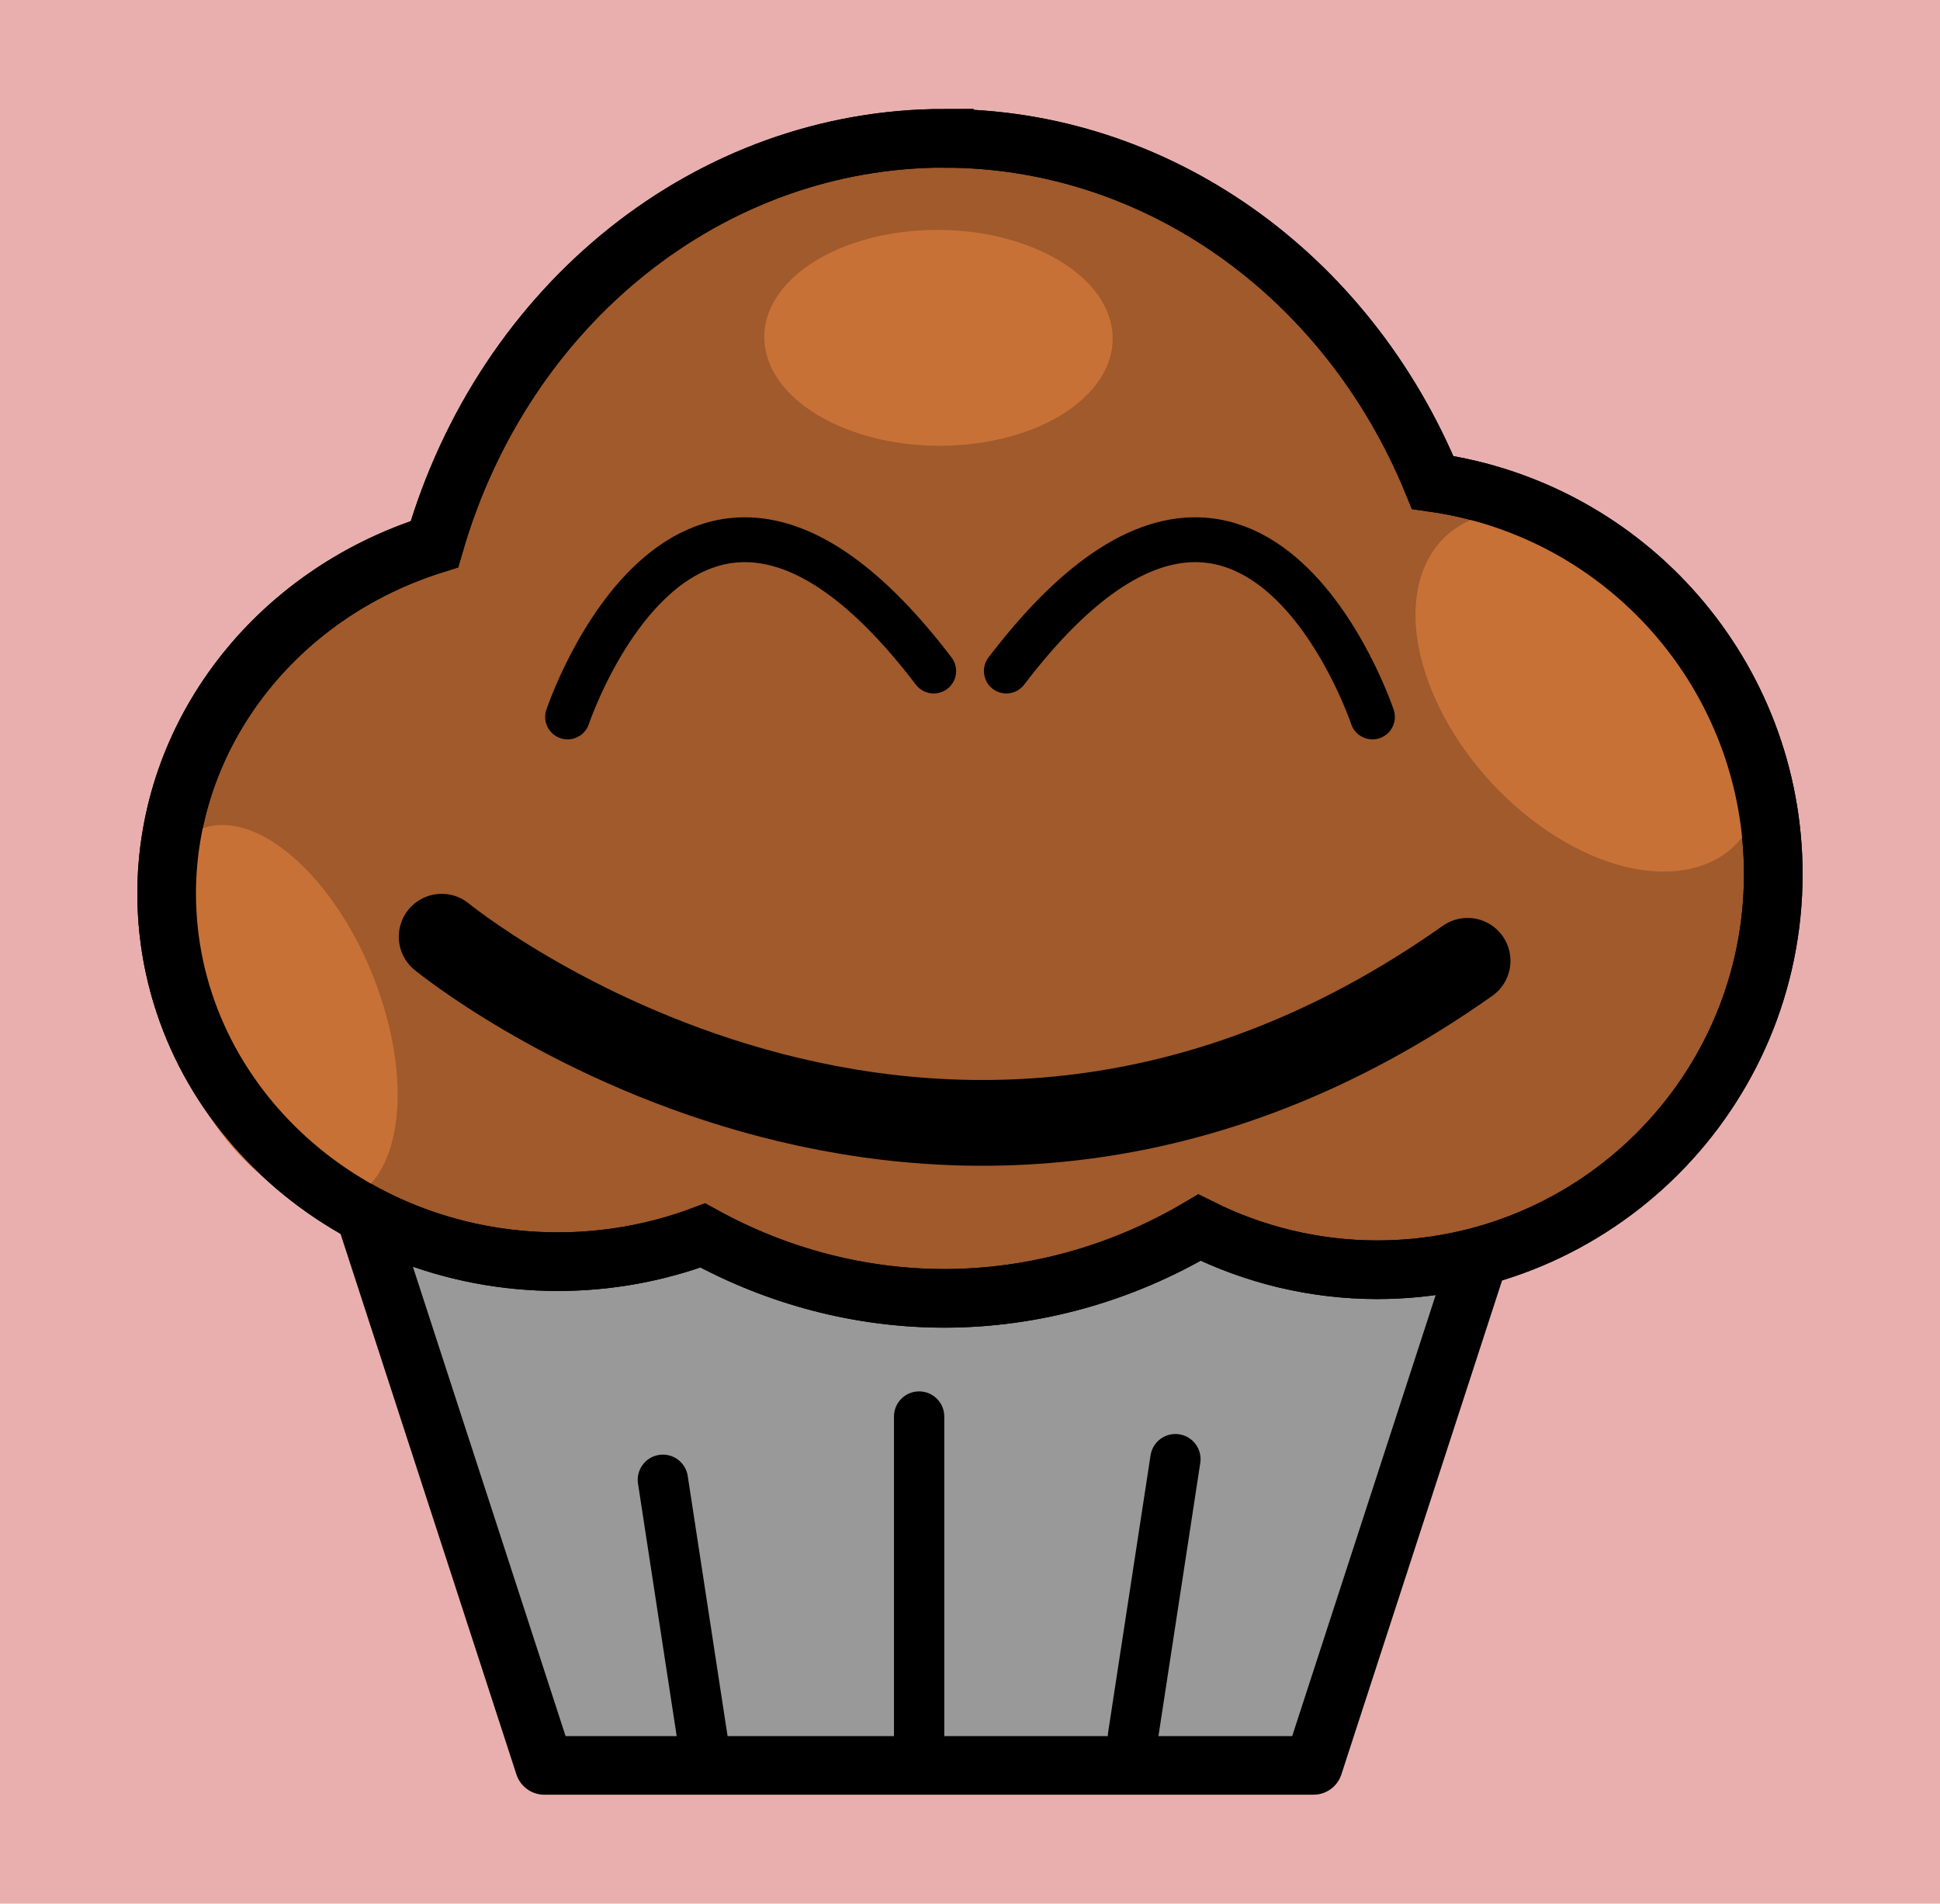
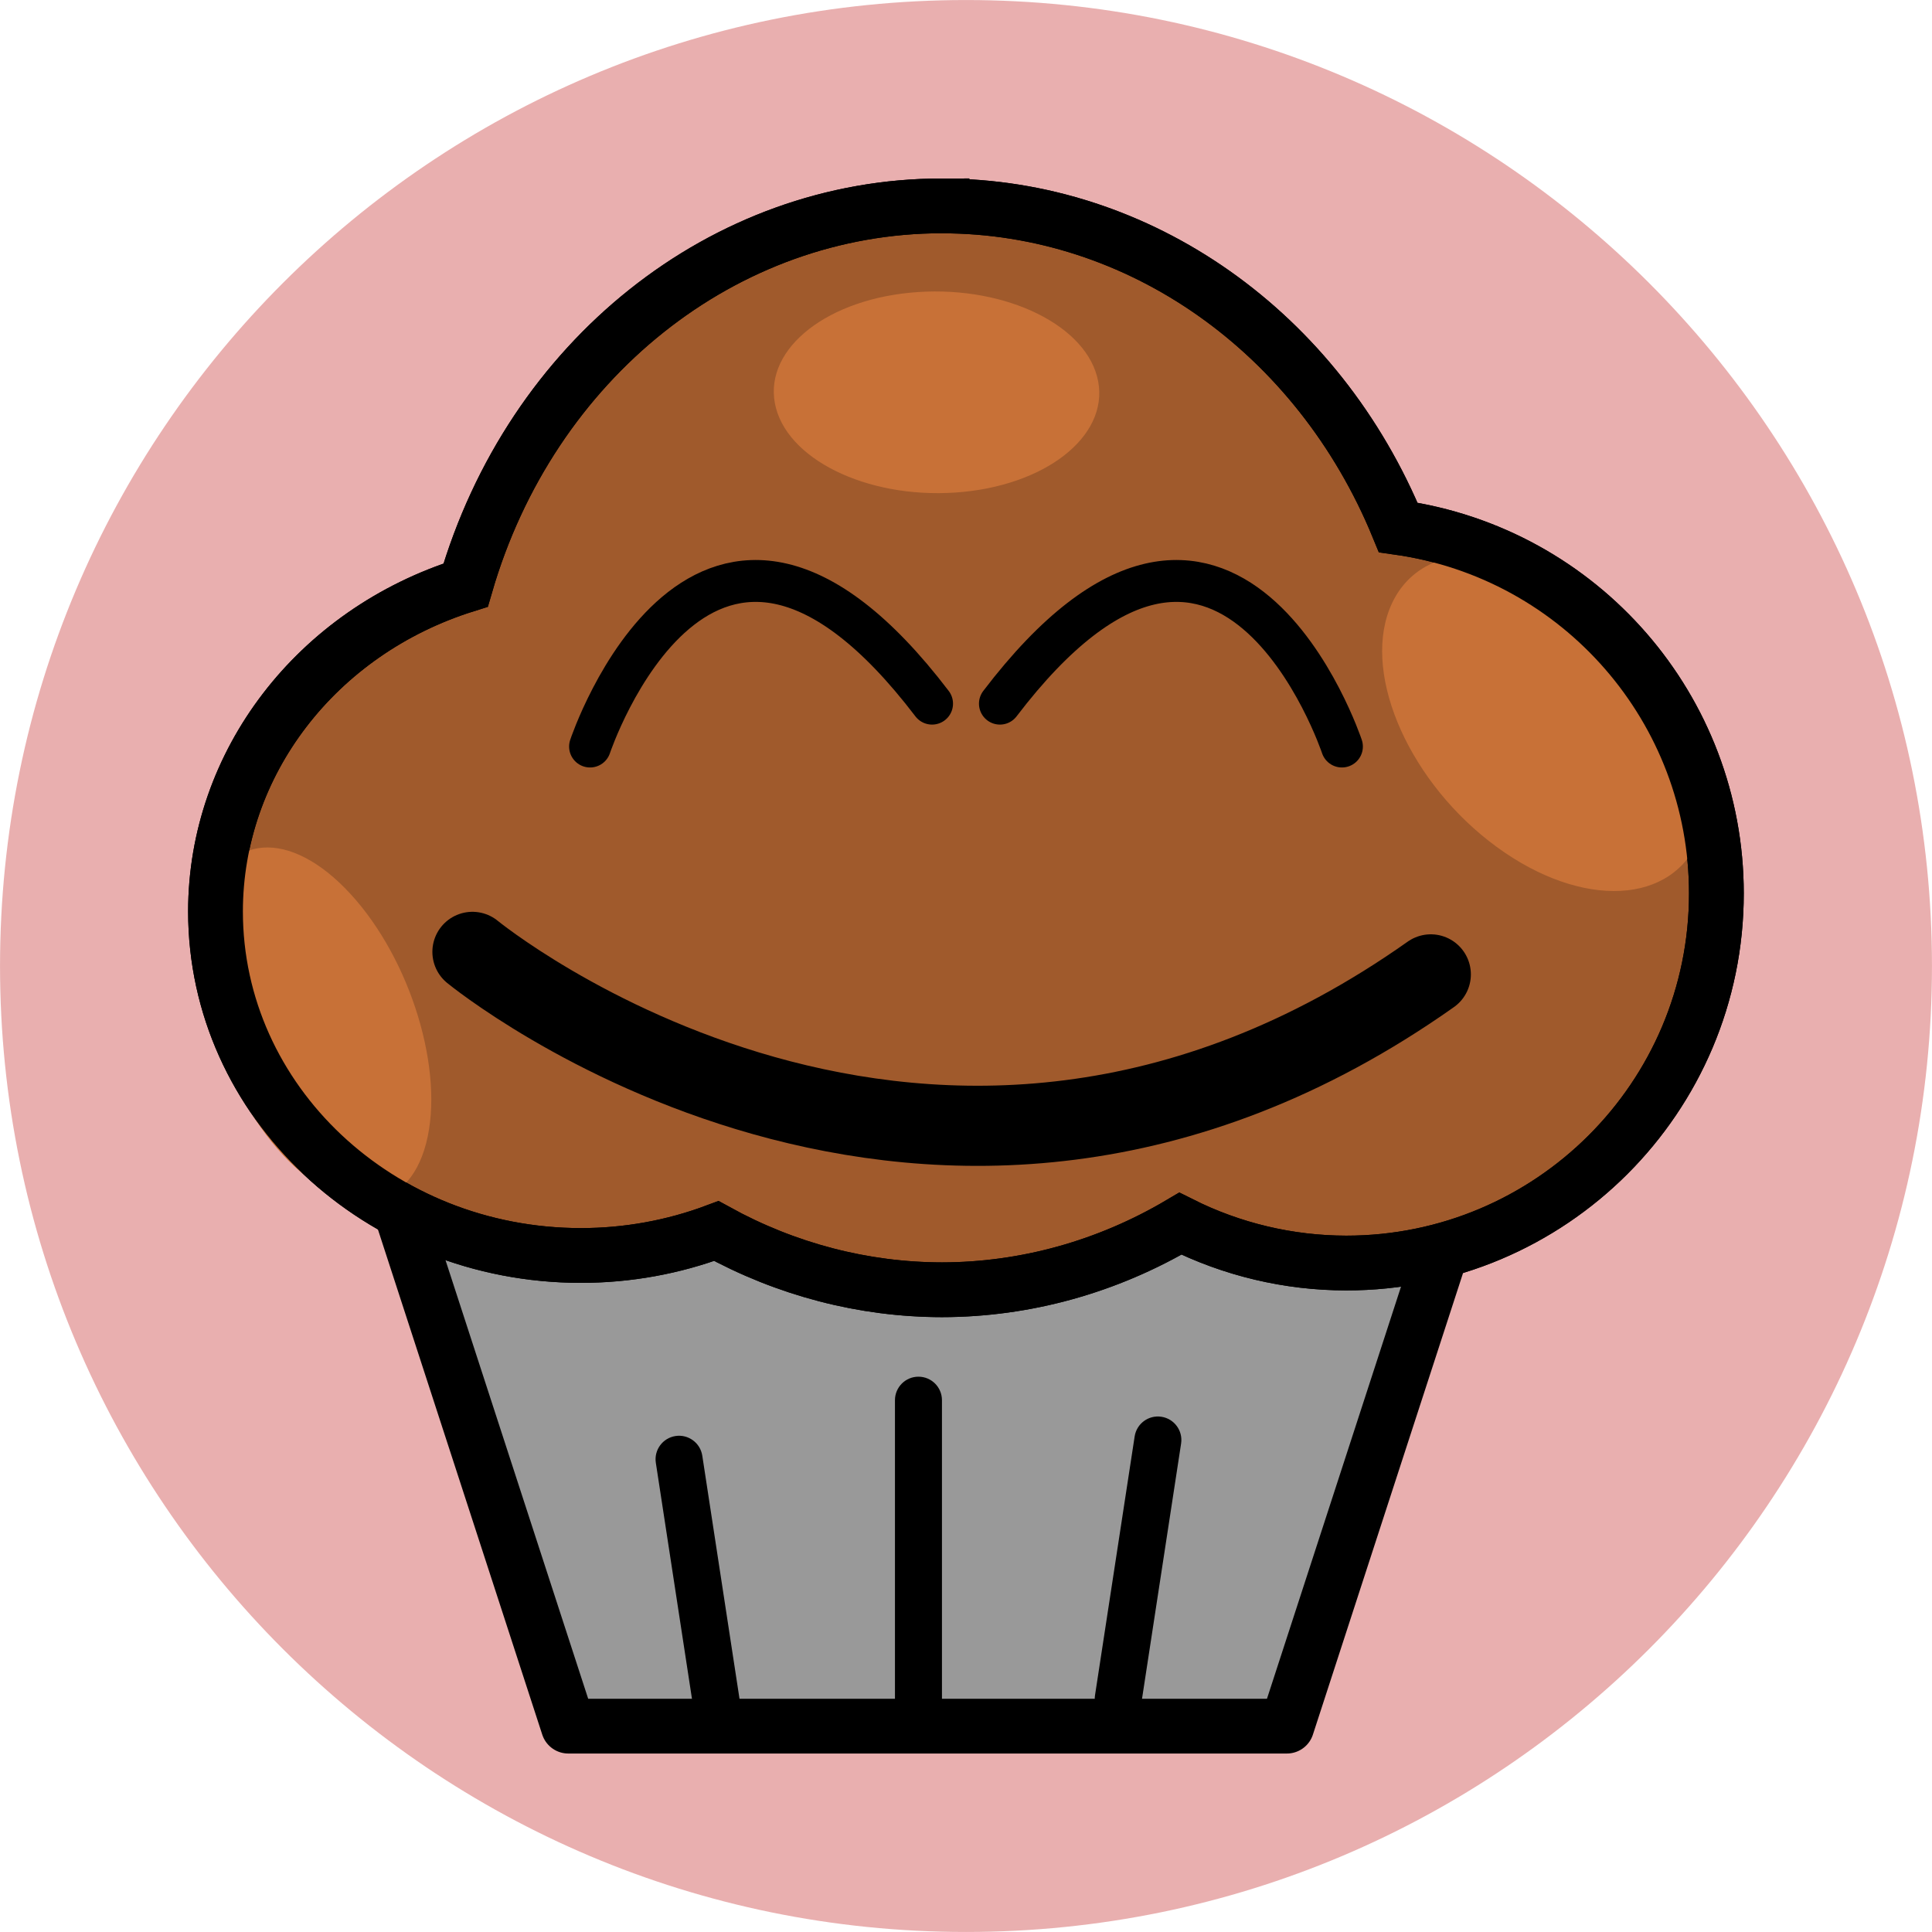
- <svg xmlns="http://www.w3.org/2000/svg" width="33.088mm" height="32.473mm" viewBox="0 0 33.088 32.473" version="1.1" id="svg5">
+ <svg xmlns="http://www.w3.org/2000/svg" width="35.273mm" height="35.273mm" viewBox="0 0 35.273 35.273" version="1.1" id="svg5">
  <defs id="defs2" />
-   <g id="layer1" transform="translate(-51.57997,-35.75394)">
-     <rect style="fill:#e9afaf;stroke-width:3.205;stroke-linecap:round;stroke-linejoin:round;paint-order:markers fill stroke" id="rect980" width="33.088" height="32.473" x="51.58" y="35.754" />
+   <g id="layer1" transform="translate(-50.0675,-34.24146)">
    <rect style="fill:none;stroke:none;stroke-width:4.665;stroke-linecap:round;stroke-miterlimit:3.9" id="rect846" width="32.248" height="32.248" x="51.58" y="35.754" />
-     <g id="g1351" transform="translate(0.4203482,0.1128898)">
-       <path id="rect1605" style="fill:#999999;stroke:#000000;stroke-width:1;stroke-linecap:butt;stroke-linejoin:round;stroke-miterlimit:3.98;stroke-dasharray:none;paint-order:markers fill stroke" d="M 56.21,52.743 H 77.795 L 73.562,65.756 H 60.443 Z" />
-       <rect style="fill:#000000;stroke:none;stroke-width:67.1;stroke-linecap:round;stroke-miterlimit:3.98" id="rect1835" width="0.858" height="5.639" x="52.101" y="69.208" transform="rotate(-8.706009)" ry="0.429" />
-       <rect style="fill:#000000;stroke:none;stroke-width:71.932;stroke-linecap:round;stroke-miterlimit:3.98" id="rect2299" width="0.858" height="6.48" x="66.407" y="59.376" ry="0.429" />
-       <path id="path1447" style="fill:#a05a2c;stroke:#000000;stroke-width:1;stroke-linecap:round;stroke-miterlimit:4;stroke-dasharray:none" d="m 67.265,38 a 9.118,9.894 0 0 0 -8.696,6.924 6.674,6.282 0 0 0 -4.567,5.957 6.674,6.282 0 0 0 6.674,6.282 6.674,6.282 0 0 0 2.47,-0.447 9.118,9.894 0 0 0 4.119,1.073 9.118,9.894 0 0 0 4.353,-1.207 6.758,6.749 0 0 0 3.028,0.719 6.758,6.749 0 0 0 6.758,-6.749 6.758,6.749 0 0 0 -5.809,-6.681 9.118,9.894 0 0 0 -8.33,-5.87 z" />
-       <rect style="fill:#000000;stroke:none;stroke-width:67.1;stroke-linecap:round;stroke-miterlimit:3.98" id="rect1852" width="0.858" height="5.639" x="-79.978" y="48.627" transform="matrix(-0.988478,-0.1513645,-0.1513645,0.988478,0,0)" ry="0.429" />
-       <g id="g2908" transform="translate(0.07037805)">
-         <path style="fill:none;stroke:#000000;stroke-width:0.765;stroke-linecap:round;stroke-linejoin:round;stroke-miterlimit:4;stroke-dasharray:none;stroke-opacity:1" d="m 60.77,47.871 c 0,0 2.082,-6.245 6.244,-0.783" id="path2590" />
-         <path style="fill:none;stroke:#000000;stroke-width:0.765;stroke-linecap:round;stroke-linejoin:round;stroke-miterlimit:4;stroke-dasharray:none;stroke-opacity:1" d="m 74.497,47.871 c 0,0 -2.082,-6.245 -6.244,-0.783" id="path2904" />
-       </g>
-       <path style="fill:none;stroke:#000000;stroke-width:1.463;stroke-linecap:round;stroke-linejoin:miter;stroke-miterlimit:4;stroke-dasharray:none;stroke-opacity:1" d="m 58.693,51.62 c 0,0 8.365,6.863 17.497,0.411" id="path2958" />
-       <ellipse style="fill:#c87137;stroke:none;stroke-width:2.541;stroke-linecap:round;stroke-linejoin:round;stroke-miterlimit:4;stroke-dasharray:none;paint-order:markers fill stroke" id="path3171" cx="93.302" cy="-8.203" rx="3.513" ry="2.43" transform="matrix(0.8071089,0.5904026,-0.3615567,0.9323501,0,0)" />
-       <ellipse style="fill:#c87137;stroke:none;stroke-width:2.346;stroke-linecap:round;stroke-linejoin:round;stroke-miterlimit:4;stroke-dasharray:none;paint-order:markers fill stroke" id="ellipse3318" cx="80.147" cy="-6.244" rx="2.959" ry="2.458" transform="matrix(0.6770909,0.7358994,-0.2525409,0.9675862,0,0)" />
-       <path id="path3280" style="fill:none;stroke:#000000;stroke-width:1;stroke-linecap:round;stroke-miterlimit:4;stroke-dasharray:none" d="m 67.265,38 a 9.118,9.894 0 0 0 -8.696,6.924 6.674,6.282 0 0 0 -4.567,5.957 6.674,6.282 0 0 0 6.674,6.282 6.674,6.282 0 0 0 2.47,-0.447 9.118,9.894 0 0 0 4.119,1.073 9.118,9.894 0 0 0 4.353,-1.207 6.758,6.749 0 0 0 3.028,0.719 6.758,6.749 0 0 0 6.758,-6.749 6.758,6.749 0 0 0 -5.809,-6.681 9.118,9.894 0 0 0 -8.33,-5.87 z" />
-       <ellipse style="fill:#c87137;stroke:none;stroke-width:2.041;stroke-linecap:round;stroke-linejoin:round;stroke-miterlimit:4;stroke-dasharray:none;paint-order:markers fill stroke" id="ellipse916" cx="-58.797" cy="-46.158" rx="2.958" ry="1.862" transform="matrix(-0.9977246,0.06742135,-0.1842086,-0.9828872,0,0)" />
-       <rect style="fill:none;stroke-width:1.865;stroke-linecap:round;stroke-linejoin:round;paint-order:markers fill stroke" id="rect978" width="25.777" height="11.193" x="55.271" y="45.21" />
+     <ellipse style="fill:#e9afaf;fill-opacity:1;stroke:#de8787;stroke-width:0;stroke-linecap:round;stroke-miterlimit:3.98" id="path1405" cx="67.704" cy="51.878" rx="17.636" ry="17.636" />
+     <path id="rect1605" style="fill:#999999;stroke:#000000;stroke-width:1;stroke-linecap:butt;stroke-linejoin:round;stroke-miterlimit:3.98;stroke-dasharray:none;paint-order:markers fill stroke" d="M 56.21,52.743 H 77.795 L 73.562,65.756 H 60.443 Z" />
+     <rect style="fill:#000000;stroke:none;stroke-width:67.1;stroke-linecap:round;stroke-miterlimit:3.98" id="rect1835" width="0.858" height="5.639" x="52.101" y="69.208" transform="rotate(-8.706009)" ry="0.429" />
+     <rect style="fill:#000000;stroke:none;stroke-width:71.932;stroke-linecap:round;stroke-miterlimit:3.98" id="rect2299" width="0.858" height="6.48" x="66.407" y="59.376" ry="0.429" />
+     <path id="path1447" style="fill:#a05a2c;stroke:#000000;stroke-width:1;stroke-linecap:round;stroke-miterlimit:4;stroke-dasharray:none" d="m 67.265,38 a 9.118,9.894 0 0 0 -8.696,6.924 6.674,6.282 0 0 0 -4.567,5.957 6.674,6.282 0 0 0 6.674,6.282 6.674,6.282 0 0 0 2.47,-0.447 9.118,9.894 0 0 0 4.119,1.073 9.118,9.894 0 0 0 4.353,-1.207 6.758,6.749 0 0 0 3.028,0.719 6.758,6.749 0 0 0 6.758,-6.749 6.758,6.749 0 0 0 -5.809,-6.681 9.118,9.894 0 0 0 -8.33,-5.87 z" />
+     <rect style="fill:#000000;stroke:none;stroke-width:67.1;stroke-linecap:round;stroke-miterlimit:3.98" id="rect1852" width="0.858" height="5.639" x="-79.978" y="48.627" transform="matrix(-0.988478,-0.1513645,-0.1513645,0.988478,0,0)" ry="0.429" />
+     <g id="g2908" transform="translate(0.07037805)">
+       <path style="fill:none;stroke:#000000;stroke-width:0.765;stroke-linecap:round;stroke-linejoin:round;stroke-miterlimit:4;stroke-dasharray:none;stroke-opacity:1" d="m 60.77,47.871 c 0,0 2.082,-6.245 6.244,-0.783" id="path2590" />
+       <path style="fill:none;stroke:#000000;stroke-width:0.765;stroke-linecap:round;stroke-linejoin:round;stroke-miterlimit:4;stroke-dasharray:none;stroke-opacity:1" d="m 74.497,47.871 c 0,0 -2.082,-6.245 -6.244,-0.783" id="path2904" />
    </g>
+     <path style="fill:none;stroke:#000000;stroke-width:1.463;stroke-linecap:round;stroke-linejoin:miter;stroke-miterlimit:4;stroke-dasharray:none;stroke-opacity:1" d="m 58.693,51.62 c 0,0 8.365,6.863 17.497,0.411" id="path2958" />
+     <ellipse style="fill:#c87137;stroke:none;stroke-width:2.541;stroke-linecap:round;stroke-linejoin:round;stroke-miterlimit:4;stroke-dasharray:none;paint-order:markers fill stroke" id="path3171" cx="93.302" cy="-8.203" rx="3.513" ry="2.43" transform="matrix(0.8071089,0.5904026,-0.3615567,0.9323501,0,0)" />
+     <ellipse style="fill:#c87137;stroke:none;stroke-width:2.346;stroke-linecap:round;stroke-linejoin:round;stroke-miterlimit:4;stroke-dasharray:none;paint-order:markers fill stroke" id="ellipse3318" cx="80.147" cy="-6.244" rx="2.959" ry="2.458" transform="matrix(0.6770909,0.7358994,-0.2525409,0.9675862,0,0)" />
+     <path id="path3280" style="fill:none;stroke:#000000;stroke-width:1;stroke-linecap:round;stroke-miterlimit:4;stroke-dasharray:none" d="m 67.265,38 a 9.118,9.894 0 0 0 -8.696,6.924 6.674,6.282 0 0 0 -4.567,5.957 6.674,6.282 0 0 0 6.674,6.282 6.674,6.282 0 0 0 2.47,-0.447 9.118,9.894 0 0 0 4.119,1.073 9.118,9.894 0 0 0 4.353,-1.207 6.758,6.749 0 0 0 3.028,0.719 6.758,6.749 0 0 0 6.758,-6.749 6.758,6.749 0 0 0 -5.809,-6.681 9.118,9.894 0 0 0 -8.33,-5.87 z" />
+     <ellipse style="fill:#c87137;stroke:none;stroke-width:2.041;stroke-linecap:round;stroke-linejoin:round;stroke-miterlimit:4;stroke-dasharray:none;paint-order:markers fill stroke" id="ellipse916" cx="-58.797" cy="-46.158" rx="2.958" ry="1.862" transform="matrix(-0.9977246,0.06742135,-0.1842086,-0.9828872,0,0)" />
  </g>
</svg>
